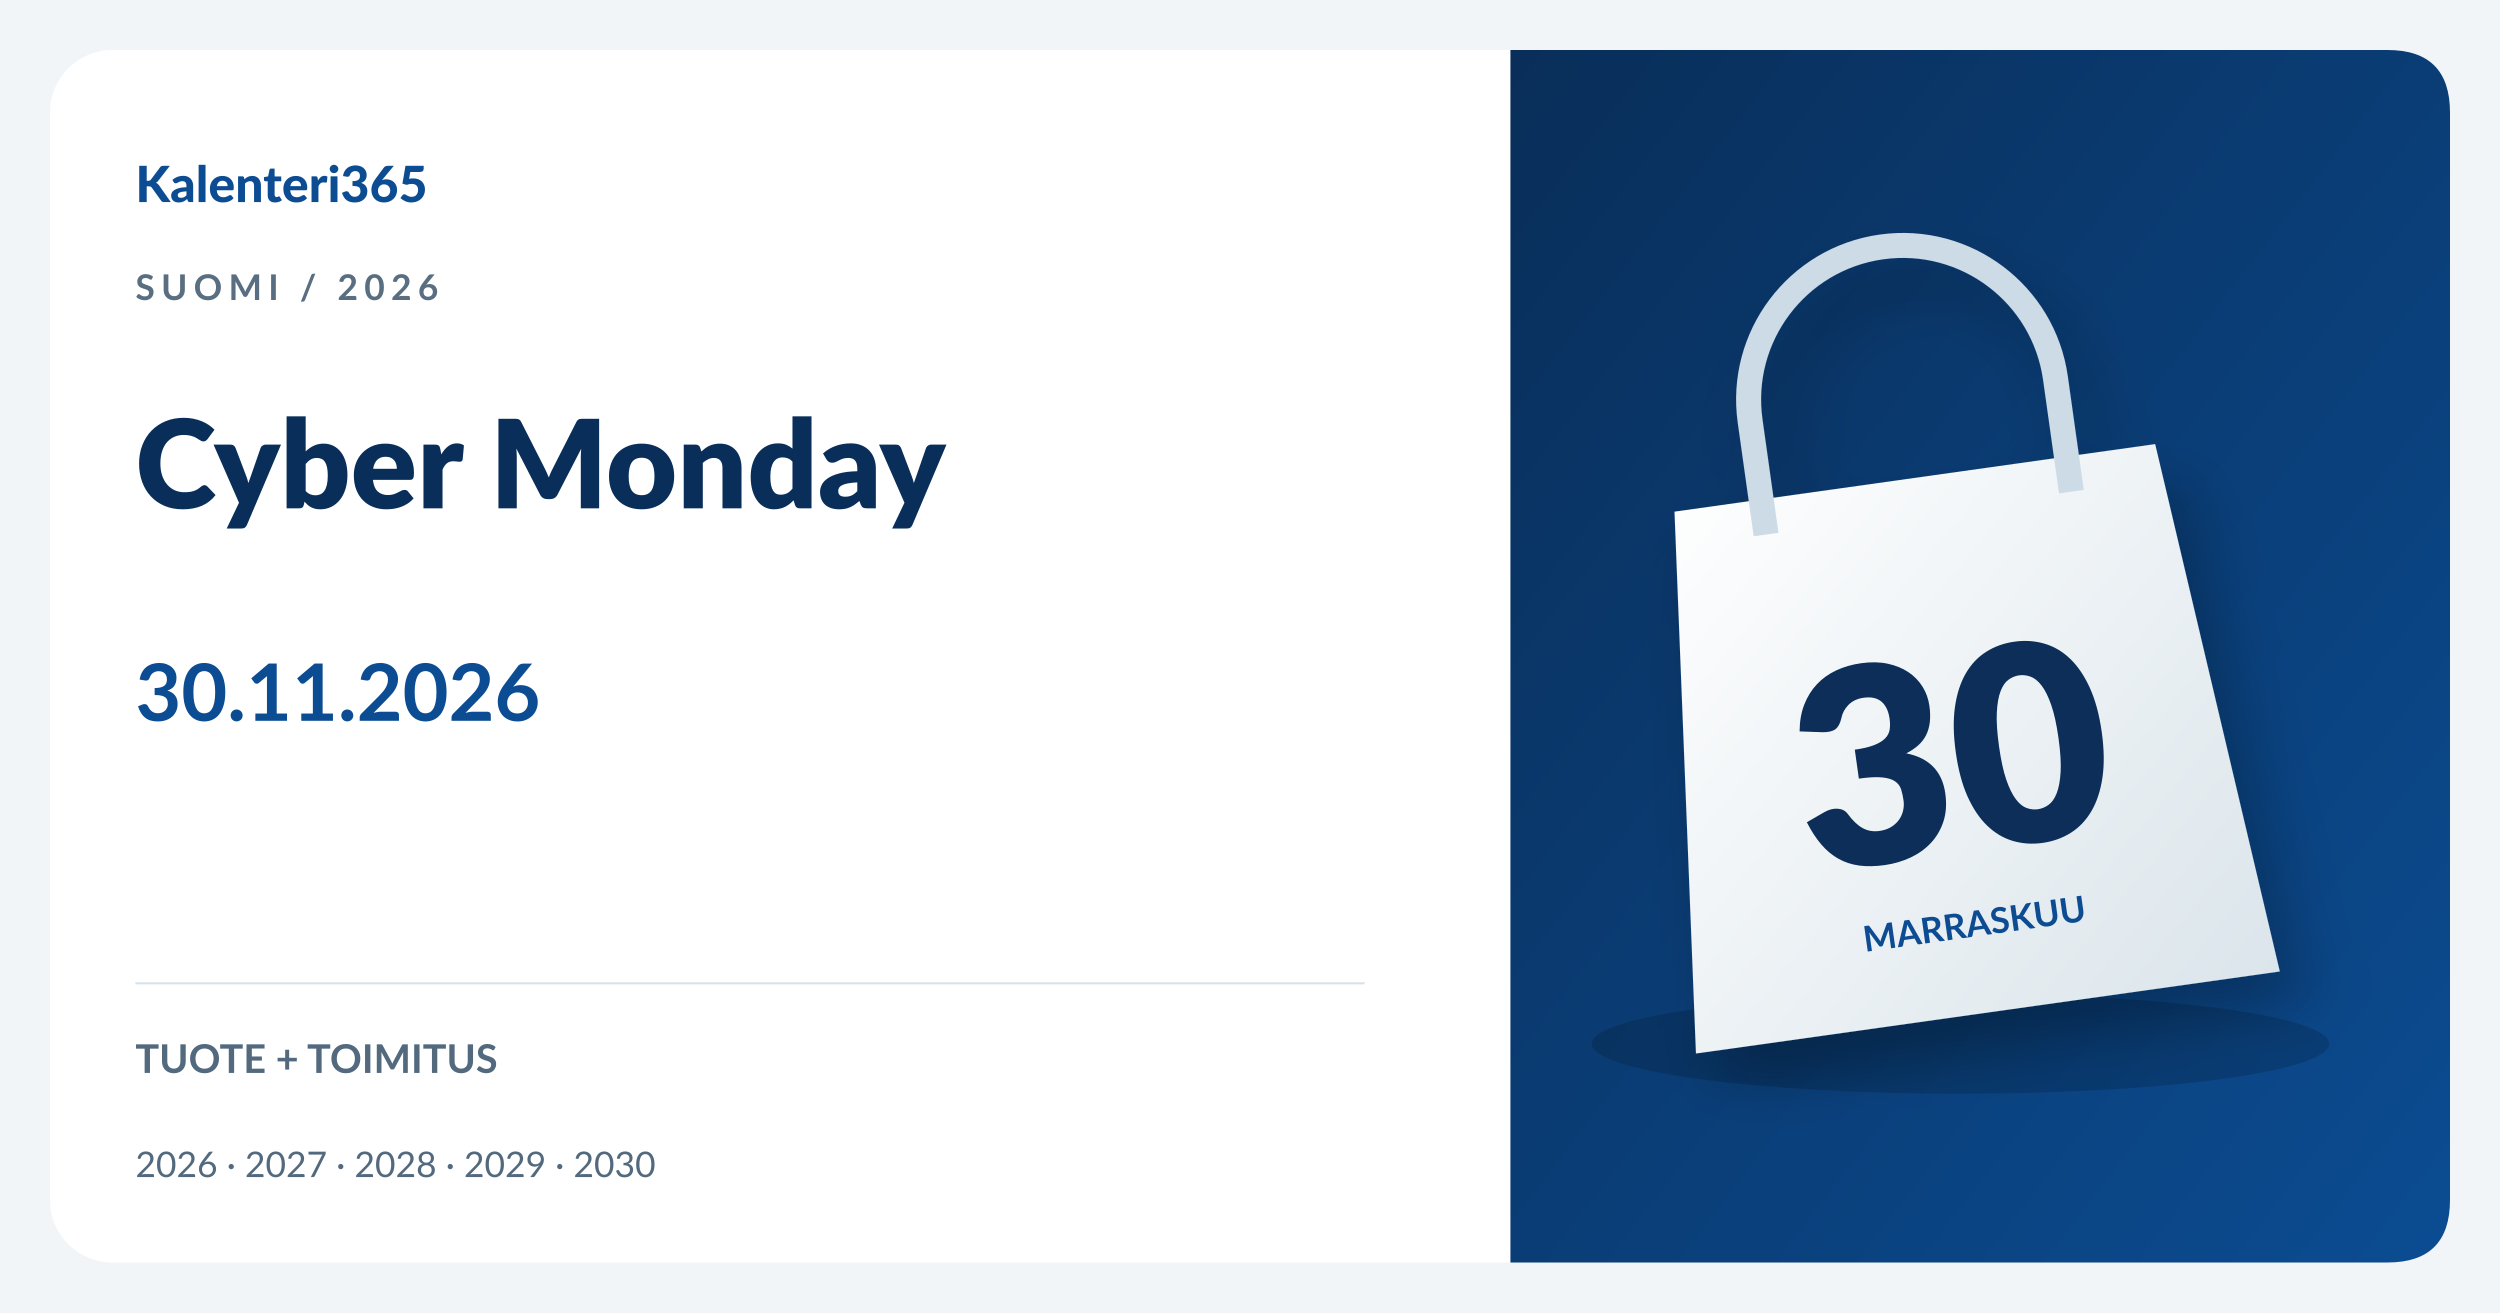
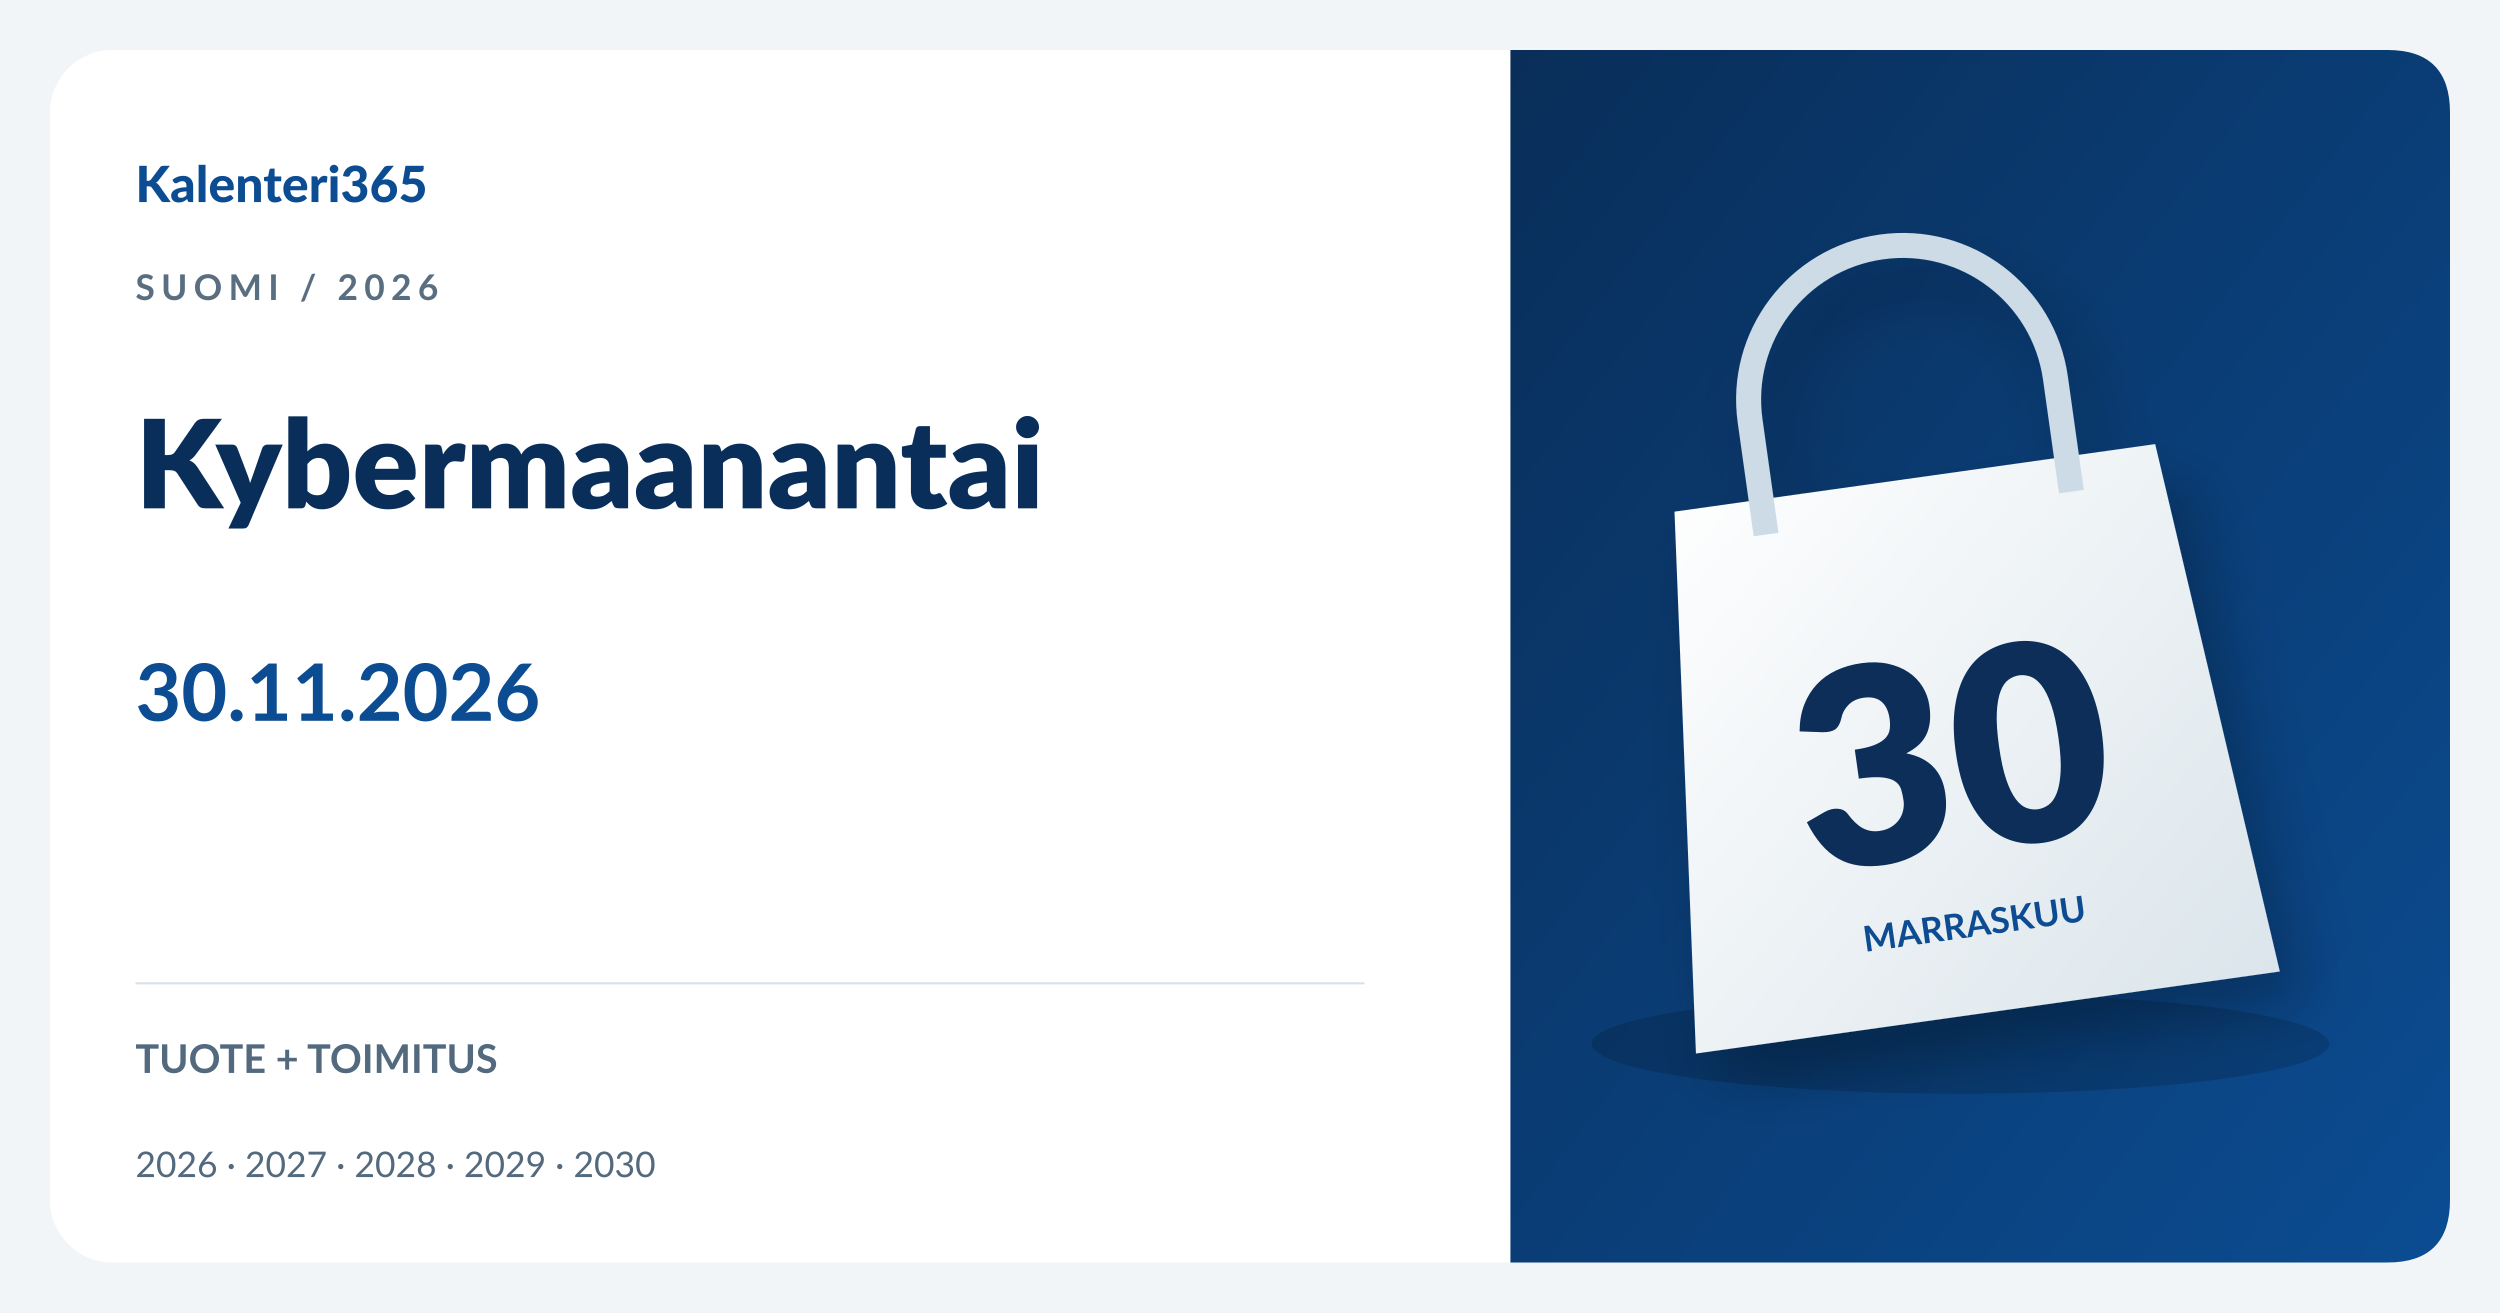
<svg xmlns="http://www.w3.org/2000/svg" width="1200" height="630" viewBox="0 0 1200 630">
  <defs>
    <linearGradient id="bg" x2="1" y2="1">
      <stop stop-color="#092e59" />
      <stop offset="1" stop-color="#0b4c92" />
    </linearGradient>
    <linearGradient id="paper" x2="1" y2="1">
      <stop stop-color="#fff" />
      <stop offset="1" stop-color="#dbe5eb" />
    </linearGradient>
    <filter id="shadow" x="-.3" y="-.3" width="1.7" height="1.8">
      <feDropShadow dx="10" dy="18" stdDeviation="14" flood-opacity=".25" />
    </filter>
  </defs>
  <rect width="1200" height="630" fill="#f2f5f7" />
  <rect x="24" y="24" width="1152" height="582" rx="30" fill="#fff" />
  <path d="M725 24h421q30 0 30 30v522q0 30-30 30H725Z" fill="url(#bg)" />
  <text x="65" y="97" font-family="Lato,sans-serif" font-weight="800" font-size="24" fill="#0b4c92">Kalenteri365</text>
  <text x="65" y="144" font-family="Lato,sans-serif" font-weight="700" font-size="17" letter-spacing="3" fill="#596e80">SUOMI / 2026</text>
-   <text x="65" y="244" font-family="Lato,sans-serif" font-weight="900" font-size="59" fill="#092e59">Cyber Monday</text>
+   <text x="65" y="244" font-family="Lato,sans-serif" font-weight="900" font-size="59" fill="#092e59">Kybermaanantai</text>
  <text x="65" y="346" font-family="Lato,sans-serif" font-size="38" font-weight="700" fill="#0b4c92">30.11.2026</text>
  <path d="M65 472h590" stroke="#d8e2e8" />
  <text x="65" y="515" font-family="Lato,sans-serif" font-weight="700" font-size="19" fill="#52697e">TUOTE + TOIMITUS</text>
  <text x="65" y="565" font-family="Lato,sans-serif" font-size="17" fill="#52697e">2026 · 2027 · 2028 · 2029 · 2030</text>
  <ellipse cx="941" cy="501" rx="177" ry="24" fill="#000" opacity=".16" />
  <g transform="rotate(-8 929 332)" filter="url(#shadow)">
    <path d="M817 229h233l24 259H791Z" fill="url(#paper)" />
    <path d="M859 246v-55a74 74 0 0 1 148 0v55" fill="none" stroke="#ccdbe6" stroke-width="12" />
    <text x="932" y="410" text-anchor="middle" font-family="Lato,sans-serif" font-size="131" font-weight="900" fill="#092e59">30</text>
    <text x="932" y="451" text-anchor="middle" font-family="Lato,sans-serif" font-size="17" font-weight="700" fill="#0b4c92">MARRASKUU</text>
  </g>
</svg>
